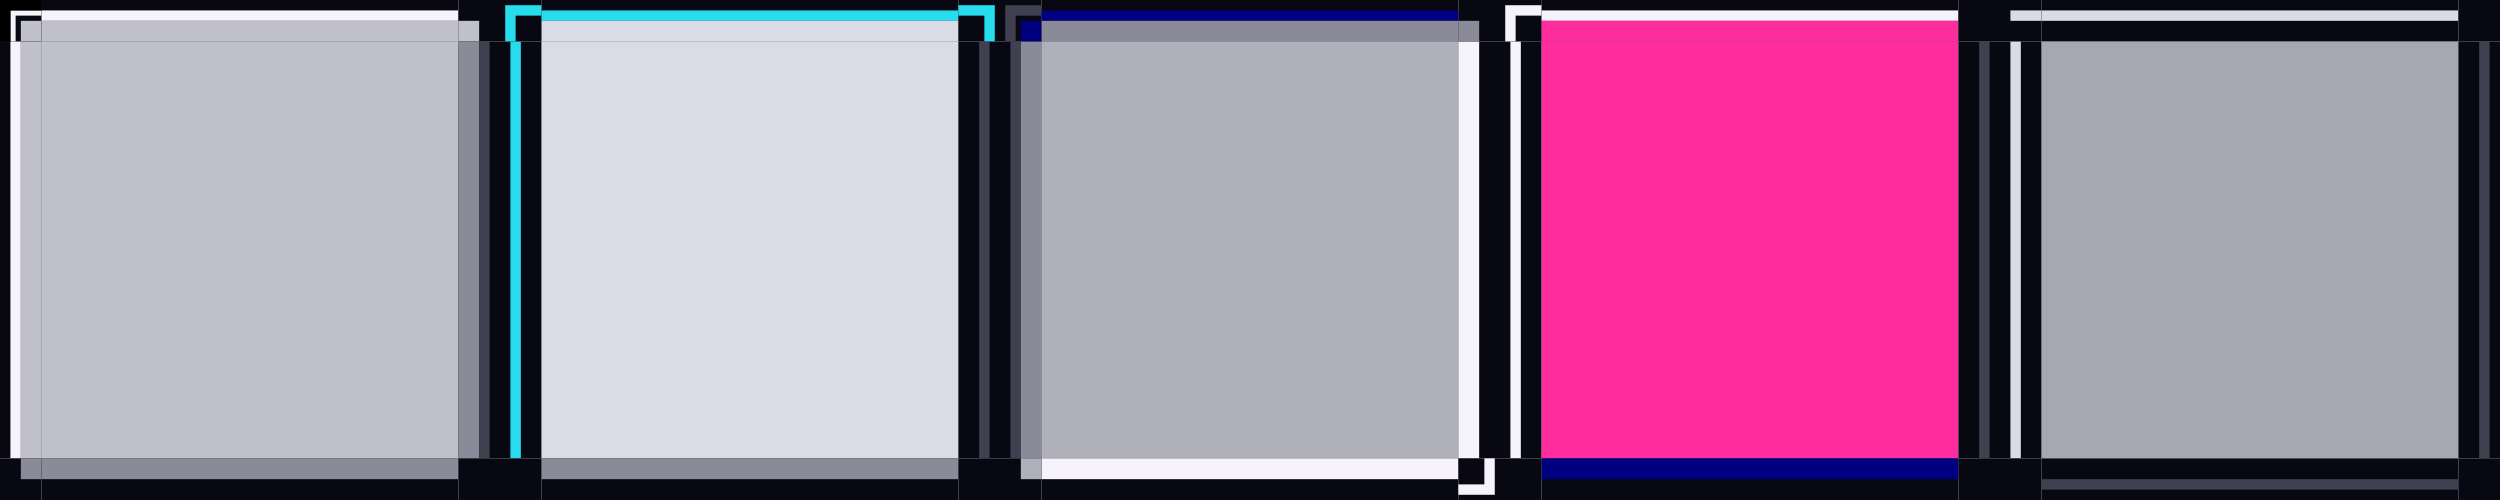
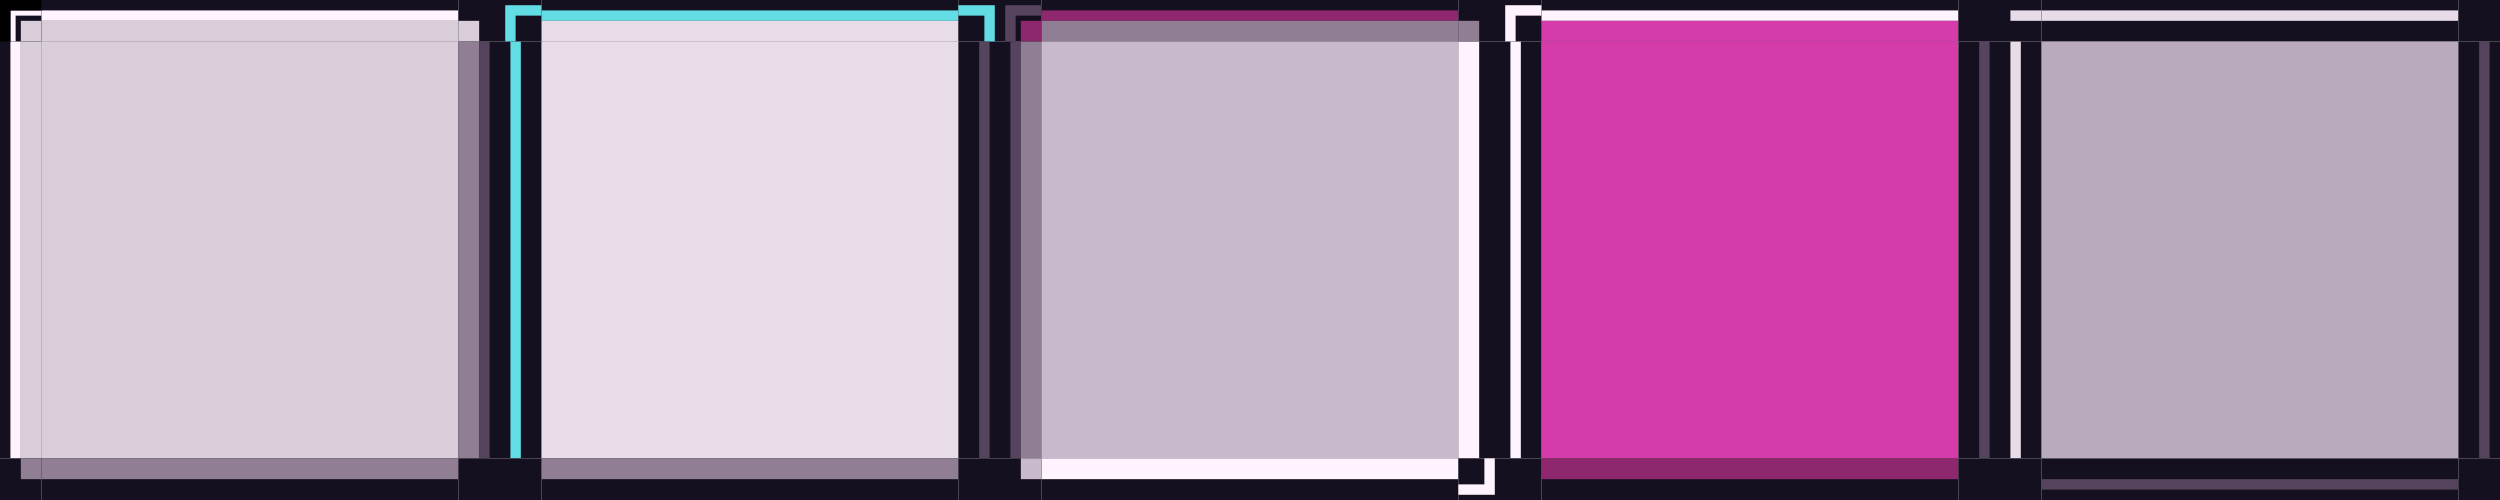
<svg xmlns="http://www.w3.org/2000/svg" width="240" height="48" viewBox="0 0 240 48">
  <g id="normal-topleft">
-     <rect width="4" height="4" fill="#080812" />
-     <path d="M1 4V1h3" fill="none" stroke="#f6f4fa" />
-     <rect x="2" y="2" width="2" height="2" fill="#c0c0ca" />
+     <rect width="4" height="4" fill="#15101f" />
+     <path d="M1 4V1h3" fill="none" stroke="#fff3ff" />
+     <rect x="2" y="2" width="2" height="2" fill="#d8cdd9" />
  </g>
  <g id="normal-top">
-     <rect x="4" width="40" height="4" fill="#080812" />
-     <rect x="4" y="1" width="40" height="1" fill="#f6f4fa" />
-     <rect x="4" y="2" width="40" height="2" fill="#c0c0ca" />
+     <rect x="4" width="40" height="4" fill="#15101f" />
+     <rect x="4" y="1" width="40" height="1" fill="#fff3ff" />
+     <rect x="4" y="2" width="40" height="2" fill="#d8cdd9" />
  </g>
  <g id="normal-topright">
-     <rect x="44" width="4" height="4" fill="#080812" />
-     <rect x="44" y="2" width="2" height="2" fill="#c0c0ca" />
+     <rect x="44" width="4" height="4" fill="#15101f" />
+     <rect x="44" y="2" width="2" height="2" fill="#d8cdd9" />
  </g>
  <g id="normal-left">
-     <rect y="4" width="4" height="40" fill="#080812" />
-     <rect x="1" y="4" width="1" height="40" fill="#f6f4fa" />
-     <rect x="2" y="4" width="2" height="40" fill="#c0c0ca" />
+     <rect y="4" width="4" height="40" fill="#15101f" />
+     <rect x="1" y="4" width="1" height="40" fill="#fff3ff" />
+     <rect x="2" y="4" width="2" height="40" fill="#d8cdd9" />
  </g>
-   <rect id="normal-center" x="4" y="4" width="40" height="40" fill="#c0c0ca" />
+   <rect id="normal-center" x="4" y="4" width="40" height="40" fill="#d8cdd9" />
  <g id="normal-right">
-     <rect x="44" y="4" width="4" height="40" fill="#080812" />
-     <rect x="44" y="4" width="2" height="40" fill="#8a8a98" />
-     <rect x="46" y="4" width="1" height="40" fill="#404050" />
+     <rect x="44" y="4" width="4" height="40" fill="#15101f" />
+     <rect x="44" y="4" width="2" height="40" fill="#8f7e94" />
+     <rect x="46" y="4" width="1" height="40" fill="#56445e" />
  </g>
  <g id="normal-bottomleft">
-     <rect y="44" width="4" height="4" fill="#080812" />
-     <rect x="2" y="44" width="2" height="2" fill="#8a8a98" />
+     <rect y="44" width="4" height="4" fill="#15101f" />
+     <rect x="2" y="44" width="2" height="2" fill="#8f7e94" />
  </g>
  <g id="normal-bottom">
-     <rect x="4" y="44" width="40" height="4" fill="#080812" />
-     <rect x="4" y="44" width="40" height="2" fill="#8a8a98" />
+     <rect x="4" y="44" width="40" height="4" fill="#15101f" />
+     <rect x="4" y="44" width="40" height="2" fill="#8f7e94" />
  </g>
  <g id="normal-bottomright">
-     <rect x="44" y="44" width="4" height="4" fill="#080812" />
+     <rect x="44" y="44" width="4" height="4" fill="#15101f" />
  </g>
  <g id="hover-topleft">
-     <rect x="48" width="4" height="4" fill="#080812" />
-     <path d="M49 4V1h3" fill="none" stroke="#27dcec" />
+     <rect x="48" width="4" height="4" fill="#15101f" />
+     <path d="M49 4V1h3" fill="none" stroke="#62dde4" />
  </g>
  <g id="hover-top">
-     <rect x="52" width="40" height="4" fill="#080812" />
-     <rect x="52" y="1" width="40" height="1" fill="#27dcec" />
-     <rect x="52" y="2" width="40" height="2" fill="#dadbe5" />
+     <rect x="52" width="40" height="4" fill="#15101f" />
+     <rect x="52" y="1" width="40" height="1" fill="#62dde4" />
+     <rect x="52" y="2" width="40" height="2" fill="#e8dce9" />
  </g>
  <g id="hover-topright">
-     <rect x="92" width="4" height="4" fill="#080812" />
-     <path d="M92 1h3v3" fill="none" stroke="#27dcec" />
+     <rect x="92" width="4" height="4" fill="#15101f" />
+     <path d="M92 1h3v3" fill="none" stroke="#62dde4" />
  </g>
  <g id="hover-left">
-     <rect x="48" y="4" width="4" height="40" fill="#080812" />
-     <rect x="49" y="4" width="1" height="40" fill="#27dcec" />
+     <rect x="48" y="4" width="4" height="40" fill="#15101f" />
+     <rect x="49" y="4" width="1" height="40" fill="#62dde4" />
  </g>
-   <rect id="hover-center" x="52" y="4" width="40" height="40" fill="#dadbe5" />
+   <rect id="hover-center" x="52" y="4" width="40" height="40" fill="#e8dce9" />
  <g id="hover-right">
-     <rect x="92" y="4" width="4" height="40" fill="#080812" />
-     <rect x="94" y="4" width="1" height="40" fill="#404050" />
+     <rect x="92" y="4" width="4" height="40" fill="#15101f" />
+     <rect x="94" y="4" width="1" height="40" fill="#56445e" />
  </g>
  <g id="hover-bottomleft">
-     <rect x="48" y="44" width="4" height="4" fill="#080812" />
+     <rect x="48" y="44" width="4" height="4" fill="#15101f" />
  </g>
  <g id="hover-bottom">
-     <rect x="52" y="44" width="40" height="4" fill="#080812" />
-     <rect x="52" y="44" width="40" height="2" fill="#8a8a98" />
+     <rect x="52" y="44" width="40" height="4" fill="#15101f" />
+     <rect x="52" y="44" width="40" height="2" fill="#8f7e94" />
  </g>
  <g id="hover-bottomright">
-     <rect x="92" y="44" width="4" height="4" fill="#080812" />
+     <rect x="92" y="44" width="4" height="4" fill="#15101f" />
  </g>
  <g id="focus-topleft">
-     <rect x="96" width="4" height="4" fill="#080812" />
-     <path d="M97 4V1h3" fill="none" stroke="#404050" />
-     <rect x="98" y="2" width="2" height="2" fill="#000080" />
+     <rect x="96" width="4" height="4" fill="#15101f" />
+     <path d="M97 4V1h3" fill="none" stroke="#56445e" />
+     <rect x="98" y="2" width="2" height="2" fill="#8f276f" />
  </g>
  <g id="focus-top">
-     <rect x="100" width="40" height="4" fill="#080812" />
-     <rect x="100" y="1" width="40" height="1" fill="#000080" />
-     <rect x="100" y="2" width="40" height="2" fill="#8a8a98" />
+     <rect x="100" width="40" height="4" fill="#15101f" />
+     <rect x="100" y="1" width="40" height="1" fill="#8f276f" />
+     <rect x="100" y="2" width="40" height="2" fill="#8f7e94" />
  </g>
  <g id="focus-topright">
-     <rect x="140" width="4" height="4" fill="#080812" />
-     <rect x="140" y="2" width="2" height="2" fill="#8a8a98" />
+     <rect x="140" width="4" height="4" fill="#15101f" />
+     <rect x="140" y="2" width="2" height="2" fill="#8f7e94" />
  </g>
  <g id="focus-left">
-     <rect x="96" y="4" width="4" height="40" fill="#080812" />
-     <rect x="97" y="4" width="1" height="40" fill="#404050" />
-     <rect x="98" y="4" width="2" height="40" fill="#8a8a98" />
+     <rect x="96" y="4" width="4" height="40" fill="#15101f" />
+     <rect x="97" y="4" width="1" height="40" fill="#56445e" />
+     <rect x="98" y="4" width="2" height="40" fill="#8f7e94" />
  </g>
-   <rect id="focus-center" x="100" y="4" width="40" height="40" fill="#b0b0ba" />
+   <rect id="focus-center" x="100" y="4" width="40" height="40" fill="#c8b9cc" />
  <g id="focus-right">
-     <rect x="140" y="4" width="4" height="40" fill="#080812" />
-     <rect x="140" y="4" width="2" height="40" fill="#f6f4fa" />
+     <rect x="140" y="4" width="4" height="40" fill="#15101f" />
+     <rect x="140" y="4" width="2" height="40" fill="#fff3ff" />
  </g>
  <g id="focus-bottomleft">
-     <rect x="96" y="44" width="4" height="4" fill="#080812" />
-     <rect x="98" y="44" width="2" height="2" fill="#b0b0ba" />
+     <rect x="96" y="44" width="4" height="4" fill="#15101f" />
+     <rect x="98" y="44" width="2" height="2" fill="#c8b9cc" />
  </g>
  <g id="focus-bottom">
-     <rect x="100" y="44" width="40" height="4" fill="#080812" />
-     <rect x="100" y="44" width="40" height="2" fill="#f6f4fa" />
+     <rect x="100" y="44" width="40" height="4" fill="#15101f" />
+     <rect x="100" y="44" width="40" height="2" fill="#fff3ff" />
  </g>
  <g id="focus-bottomright">
-     <rect x="140" y="44" width="4" height="4" fill="#080812" />
-     <path d="M140 47h3v-3" fill="none" stroke="#f6f4fa" />
+     <rect x="140" y="44" width="4" height="4" fill="#15101f" />
+     <path d="M140 47h3v-3" fill="none" stroke="#fff3ff" />
  </g>
  <g id="attention-topleft">
-     <rect x="144" width="4" height="4" fill="#080812" />
-     <path d="M145 4V1h3" fill="none" stroke="#f6f4fa" />
+     <rect x="144" width="4" height="4" fill="#15101f" />
+     <path d="M145 4V1h3" fill="none" stroke="#fff3ff" />
  </g>
  <g id="attention-top">
-     <rect x="148" width="40" height="4" fill="#080812" />
-     <rect x="148" y="1" width="40" height="1" fill="#f6f4fa" />
-     <rect x="148" y="2" width="40" height="2" fill="#ff2c9d" />
+     <rect x="148" width="40" height="4" fill="#15101f" />
+     <rect x="148" y="1" width="40" height="1" fill="#fff3ff" />
+     <rect x="148" y="2" width="40" height="2" fill="#d63bac" />
  </g>
  <g id="attention-topright">
-     <rect x="188" width="4" height="4" fill="#080812" />
+     <rect x="188" width="4" height="4" fill="#15101f" />
  </g>
  <g id="attention-left">
-     <rect x="144" y="4" width="4" height="40" fill="#080812" />
-     <rect x="145" y="4" width="1" height="40" fill="#f6f4fa" />
+     <rect x="144" y="4" width="4" height="40" fill="#15101f" />
+     <rect x="145" y="4" width="1" height="40" fill="#fff3ff" />
  </g>
-   <rect id="attention-center" x="148" y="4" width="40" height="40" fill="#ff2c9d" />
+   <rect id="attention-center" x="148" y="4" width="40" height="40" fill="#d63bac" />
  <g id="attention-right">
-     <rect x="188" y="4" width="4" height="40" fill="#080812" />
-     <rect x="190" y="4" width="1" height="40" fill="#404050" />
+     <rect x="188" y="4" width="4" height="40" fill="#15101f" />
+     <rect x="190" y="4" width="1" height="40" fill="#56445e" />
  </g>
  <g id="attention-bottomleft">
-     <rect x="144" y="44" width="4" height="4" fill="#080812" />
+     <rect x="144" y="44" width="4" height="4" fill="#15101f" />
  </g>
  <g id="attention-bottom">
-     <rect x="148" y="44" width="40" height="4" fill="#080812" />
-     <rect x="148" y="44" width="40" height="2" fill="#000080" />
+     <rect x="148" y="44" width="40" height="4" fill="#15101f" />
+     <rect x="148" y="44" width="40" height="2" fill="#8f276f" />
  </g>
  <g id="attention-bottomright">
-     <rect x="188" y="44" width="4" height="4" fill="#080812" />
+     <rect x="188" y="44" width="4" height="4" fill="#15101f" />
  </g>
  <g id="minimized-topleft">
-     <rect x="192" width="4" height="4" fill="#080812" />
-     <rect x="193" y="1" width="3" height="1" fill="#dadbe5" />
+     <rect x="192" width="4" height="4" fill="#15101f" />
+     <rect x="193" y="1" width="3" height="1" fill="#e8dce9" />
  </g>
  <g id="minimized-top">
-     <rect x="196" width="40" height="4" fill="#080812" />
-     <rect x="196" y="1" width="40" height="1" fill="#dadbe5" />
+     <rect x="196" width="40" height="4" fill="#15101f" />
+     <rect x="196" y="1" width="40" height="1" fill="#e8dce9" />
  </g>
  <g id="minimized-topright">
-     <rect x="236" width="4" height="4" fill="#080812" />
+     <rect x="236" width="4" height="4" fill="#15101f" />
  </g>
  <g id="minimized-left">
-     <rect x="192" y="4" width="4" height="40" fill="#080812" />
-     <rect x="193" y="4" width="1" height="40" fill="#dadbe5" />
+     <rect x="192" y="4" width="4" height="40" fill="#15101f" />
+     <rect x="193" y="4" width="1" height="40" fill="#e8dce9" />
  </g>
-   <rect id="minimized-center" x="196" y="4" width="40" height="40" fill="#a6a7b2" />
+   <rect id="minimized-center" x="196" y="4" width="40" height="40" fill="#b9aabd" />
  <g id="minimized-right">
-     <rect x="236" y="4" width="4" height="40" fill="#080812" />
-     <rect x="238" y="4" width="1" height="40" fill="#404050" />
+     <rect x="236" y="4" width="4" height="40" fill="#15101f" />
+     <rect x="238" y="4" width="1" height="40" fill="#56445e" />
  </g>
  <g id="minimized-bottomleft">
-     <rect x="192" y="44" width="4" height="4" fill="#080812" />
+     <rect x="192" y="44" width="4" height="4" fill="#15101f" />
  </g>
  <g id="minimized-bottom">
-     <rect x="196" y="44" width="40" height="4" fill="#080812" />
-     <rect x="196" y="46" width="40" height="1" fill="#404050" />
+     <rect x="196" y="44" width="40" height="4" fill="#15101f" />
+     <rect x="196" y="46" width="40" height="1" fill="#56445e" />
  </g>
  <g id="minimized-bottomright">
-     <rect x="236" y="44" width="4" height="4" fill="#080812" />
+     <rect x="236" y="44" width="4" height="4" fill="#15101f" />
  </g>
  <rect id="normal-hint-top-margin" width="1" height="4" fill="#000" />
  <rect id="normal-hint-right-margin" width="4" height="1" fill="#000" />
  <rect id="normal-hint-bottom-margin" width="1" height="4" fill="#000" />
  <rect id="normal-hint-left-margin" width="4" height="1" fill="#000" />
  <rect id="hint-stretch-borders" width="1" height="1" fill="#000" />
</svg>
